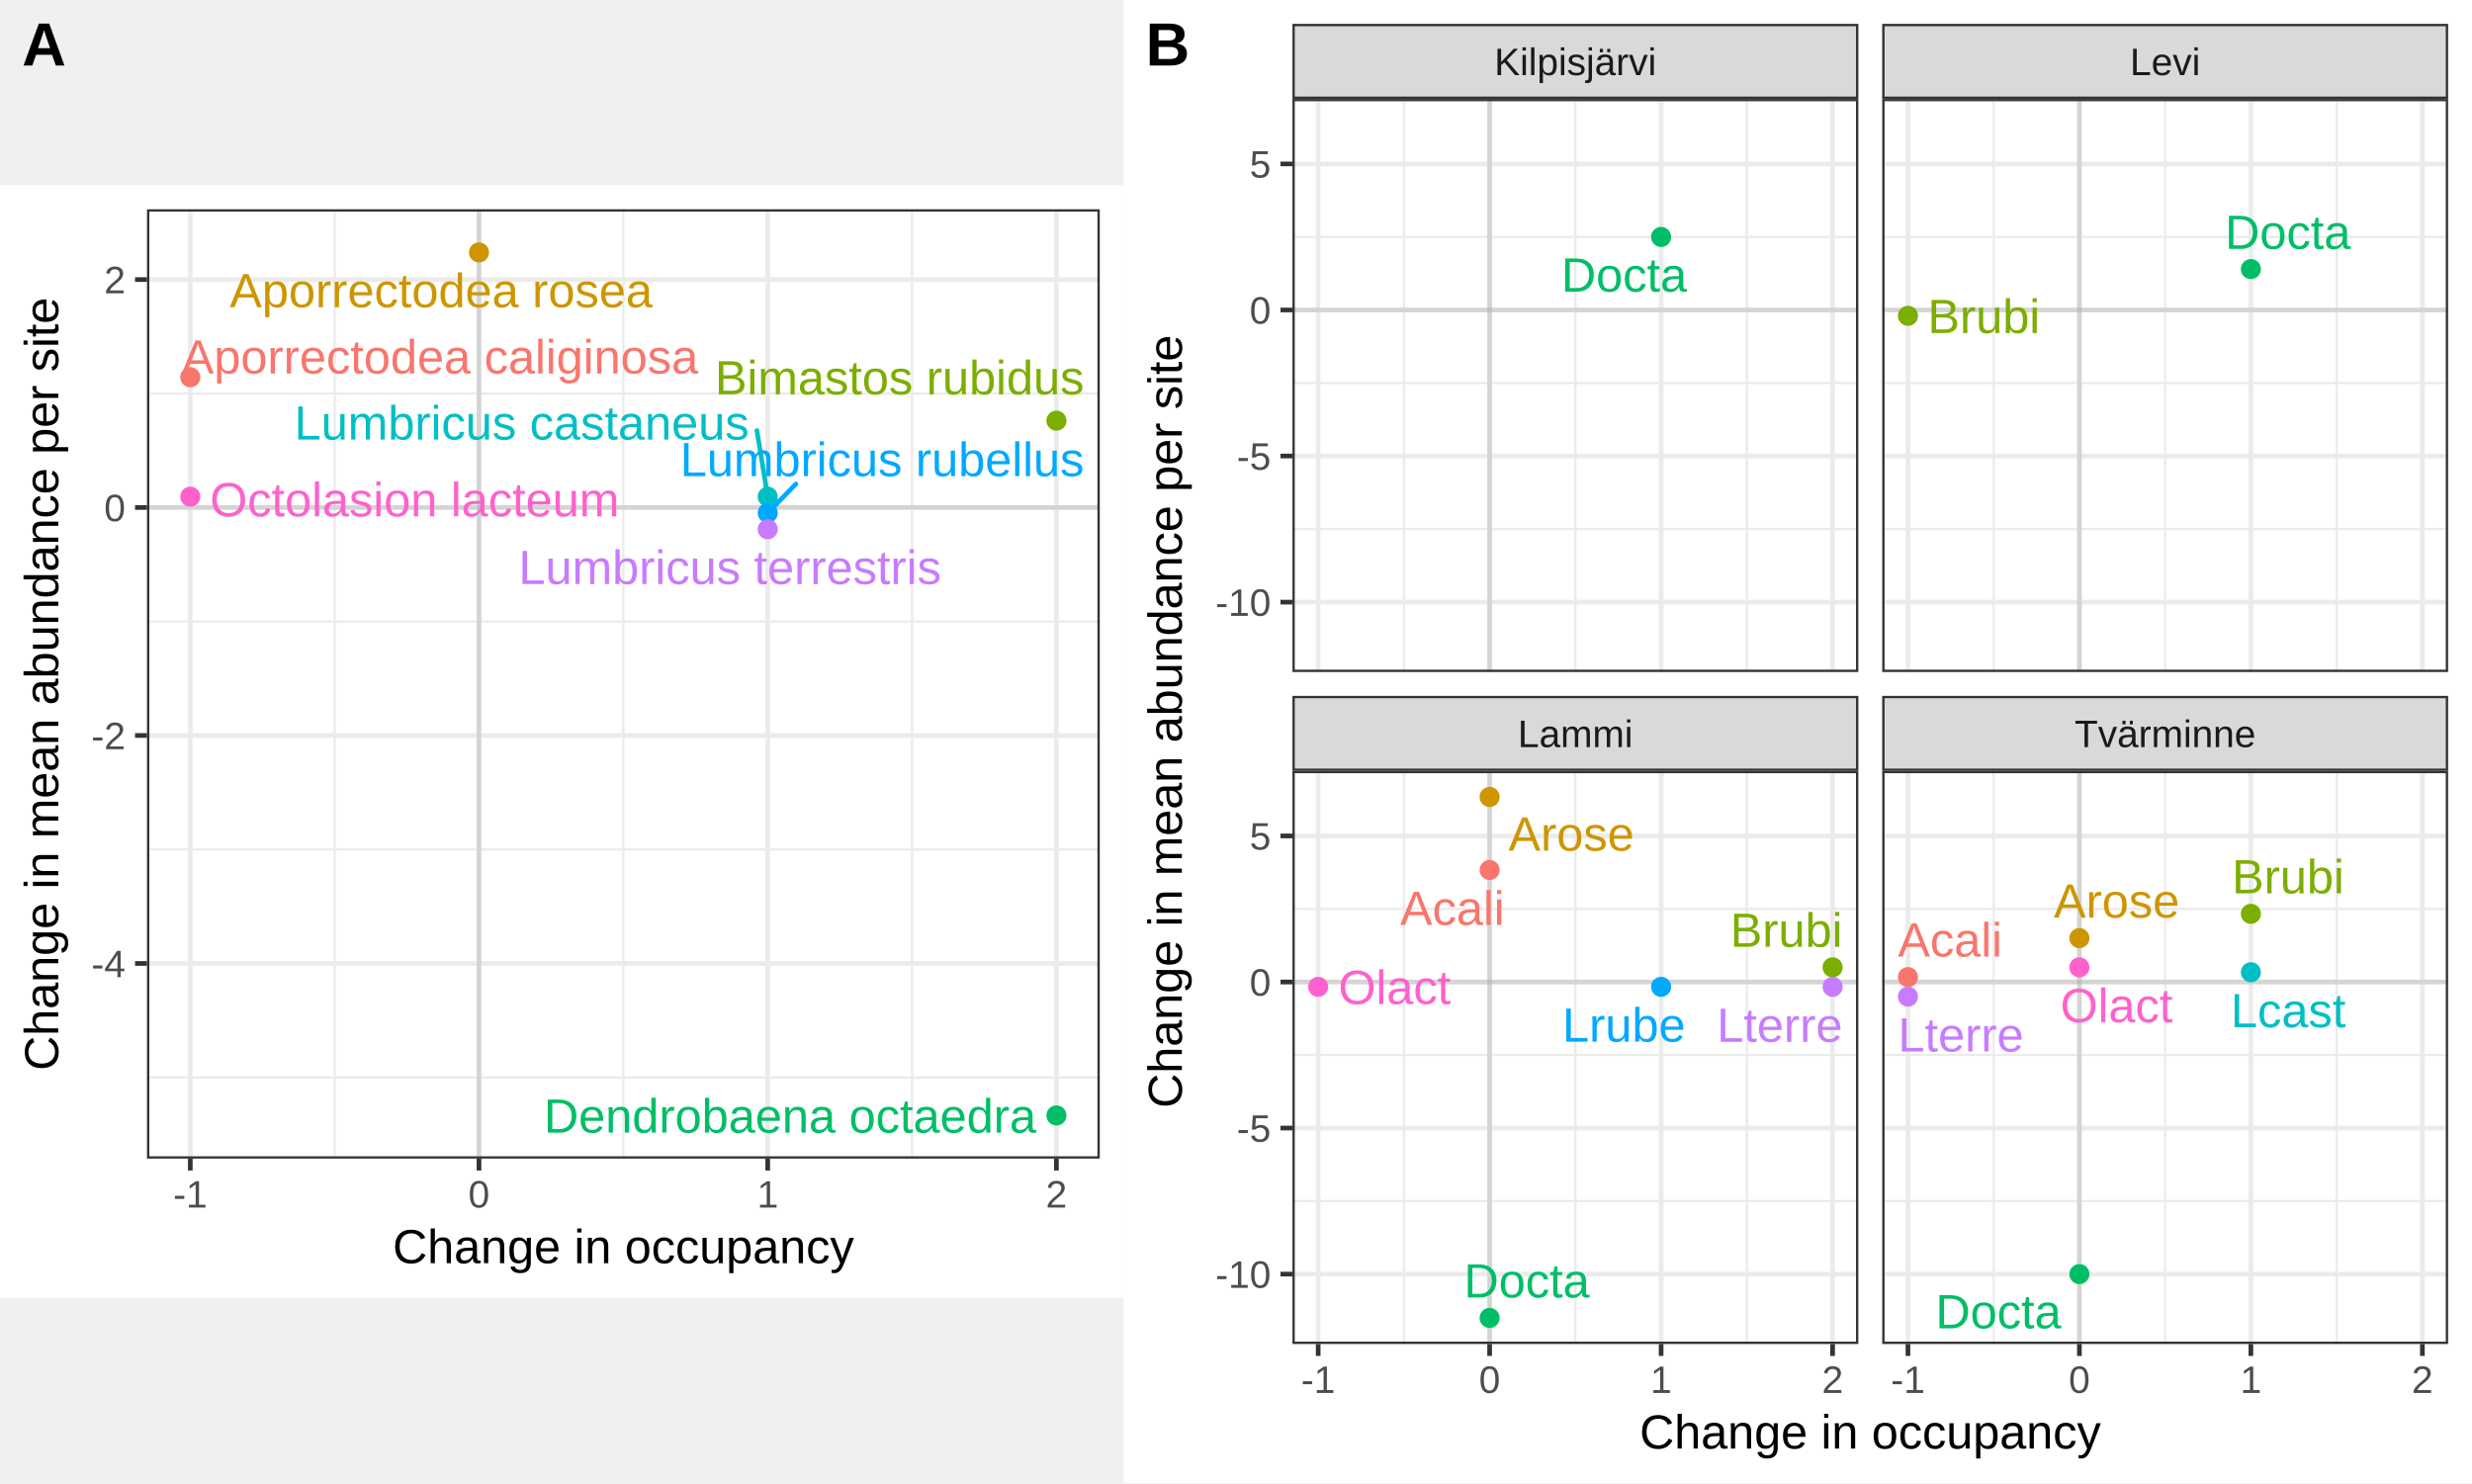
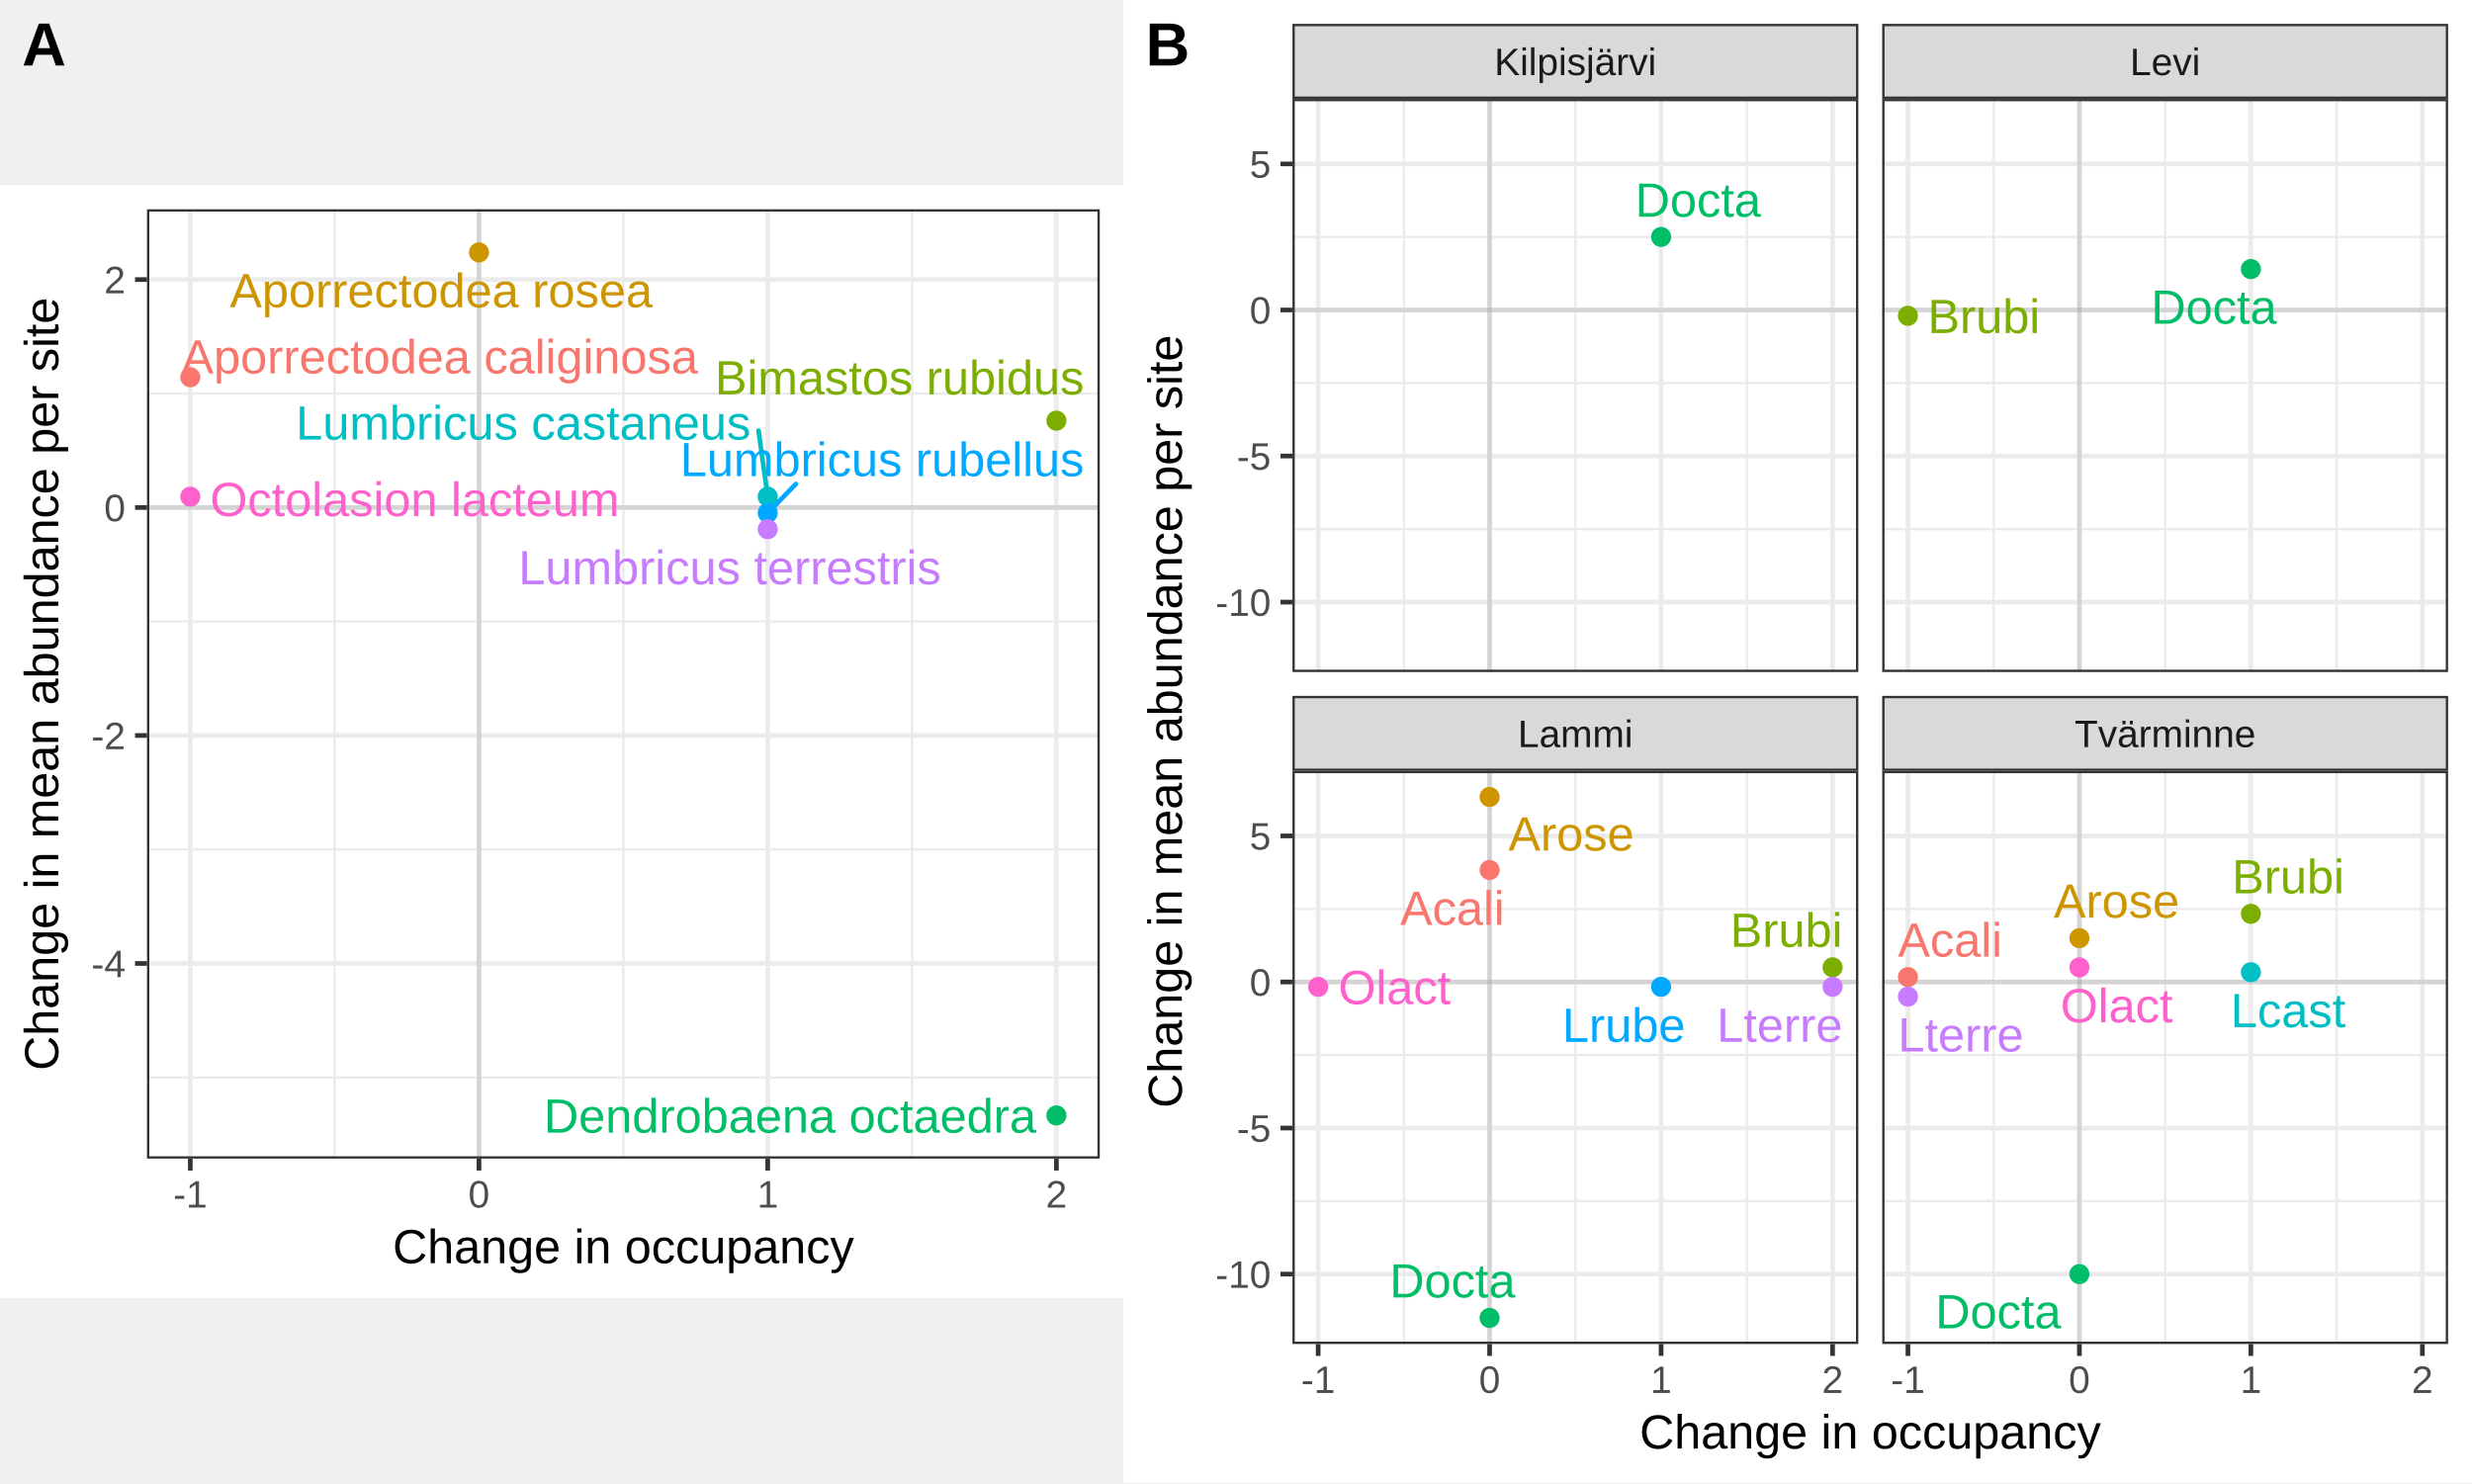
<svg xmlns="http://www.w3.org/2000/svg" width="566.93pt" height="340.16pt" viewBox="0 0 566.93 340.16">
  <g class="svglite">
    <defs>
      <style type="text/css">
    .svglite line, .svglite polyline, .svglite polygon, .svglite path, .svglite rect, .svglite circle {
      fill: none;
      stroke: #000000;
      stroke-linecap: round;
      stroke-linejoin: round;
      stroke-miterlimit: 10.00;
    }
    .svglite text {
      white-space: pre;
    }
    .svglite g.glyphgroup path {
      fill: inherit;
      stroke: none;
    }
  </style>
    </defs>
    <rect width="100%" height="100%" style="stroke: none; fill: none;" />
    <defs>
      <clipPath id="cpMC4wMHw1NjYuOTN8MC4wMHwzNDAuMTY=">
        <rect x="0.00" y="0.00" width="566.93" height="340.16" />
      </clipPath>
    </defs>
    <g clip-path="url(#cpMC4wMHw1NjYuOTN8MC4wMHwzNDAuMTY=)">
</g>
    <defs>
      <clipPath id="cpMC4wMHwyNTcuNzB8MC4wMHwzNDAuMTY=">
        <rect x="0" y="0.00" width="257.70" height="340.16" />
      </clipPath>
    </defs>
    <g clip-path="url(#cpMC4wMHwyNTcuNzB8MC4wMHwzNDAuMTY=)">
</g>
    <g clip-path="url(#cpMC4wMHw1NjYuOTN8MC4wMHwzNDAuMTY=)">
</g>
    <defs>
      <clipPath id="cpMC4wMHwyNTcuNzB8MC4wMHw0Mi41Mg==">
        <rect x="0" y="0.00" width="257.70" height="42.52" />
      </clipPath>
    </defs>
    <g clip-path="url(#cpMC4wMHwyNTcuNzB8MC4wMHw0Mi41Mg==)">
      <rect x="0.00" y="-0" width="257.70" height="42.52" style="stroke-width: 0.00; stroke: none;" />
    </g>
    <g clip-path="url(#cpMC4wMHw1NjYuOTN8MC4wMHwzNDAuMTY=)">
</g>
    <g clip-path="url(#cpMC4wMHwyNTcuNzB8MC4wMHw0Mi41Mg==)">
</g>
    <g clip-path="url(#cpMC4wMHw1NjYuOTN8MC4wMHwzNDAuMTY=)">
</g>
    <defs>
      <clipPath id="cpMC4wMHwyNTcuNzB8NDIuNTJ8Mjk3LjY0">
        <rect x="0.00" y="42.52" width="257.70" height="255.12" />
      </clipPath>
    </defs>
    <g clip-path="url(#cpMC4wMHwyNTcuNzB8NDIuNTJ8Mjk3LjY0)">
      <rect x="-0" y="42.52" width="257.70" height="255.12" style="stroke-width: 1.07; stroke: #FFFFFF; fill: #FFFFFF;" />
    </g>
    <g clip-path="url(#cpMC4wMHw1NjYuOTN8MC4wMHwzNDAuMTY=)">
</g>
    <defs>
      <clipPath id="cpMzMuNzF8MjUyLjIyfDQ4LjAwfDI2NS43NQ==">
        <rect x="33.71" y="48.00" width="218.51" height="217.75" />
      </clipPath>
    </defs>
    <g clip-path="url(#cpMzMuNzF8MjUyLjIyfDQ4LjAwfDI2NS43NQ==)">
      <rect x="33.71" y="48.00" width="218.51" height="217.75" style="stroke-width: 1.07; stroke: none; fill: #FFFFFF;" />
      <polyline points="33.71,247.14 252.22,247.14 " style="stroke-width: 0.53; stroke: #EBEBEB; stroke-linecap: butt;" />
      <polyline points="33.71,194.85 252.22,194.85 " style="stroke-width: 0.53; stroke: #EBEBEB; stroke-linecap: butt;" />
      <polyline points="33.71,142.56 252.22,142.56 " style="stroke-width: 0.53; stroke: #EBEBEB; stroke-linecap: butt;" />
      <polyline points="33.71,90.27 252.22,90.27 " style="stroke-width: 0.53; stroke: #EBEBEB; stroke-linecap: butt;" />
      <polyline points="76.75,265.75 76.75,48.00 " style="stroke-width: 0.53; stroke: #EBEBEB; stroke-linecap: butt;" />
      <polyline points="142.96,265.75 142.96,48.00 " style="stroke-width: 0.53; stroke: #EBEBEB; stroke-linecap: butt;" />
      <polyline points="209.18,265.75 209.18,48.00 " style="stroke-width: 0.53; stroke: #EBEBEB; stroke-linecap: butt;" />
      <polyline points="33.71,220.99 252.22,220.99 " style="stroke-width: 1.07; stroke: #EBEBEB; stroke-linecap: butt;" />
      <polyline points="33.71,168.70 252.22,168.70 " style="stroke-width: 1.07; stroke: #EBEBEB; stroke-linecap: butt;" />
      <polyline points="33.71,116.41 252.22,116.41 " style="stroke-width: 1.07; stroke: #EBEBEB; stroke-linecap: butt;" />
      <polyline points="33.71,64.12 252.22,64.12 " style="stroke-width: 1.07; stroke: #EBEBEB; stroke-linecap: butt;" />
      <polyline points="43.64,265.75 43.64,48.00 " style="stroke-width: 1.07; stroke: #EBEBEB; stroke-linecap: butt;" />
      <polyline points="109.85,265.75 109.85,48.00 " style="stroke-width: 1.07; stroke: #EBEBEB; stroke-linecap: butt;" />
      <polyline points="176.07,265.75 176.07,48.00 " style="stroke-width: 1.07; stroke: #EBEBEB; stroke-linecap: butt;" />
      <polyline points="242.28,265.75 242.28,48.00 " style="stroke-width: 1.07; stroke: #EBEBEB; stroke-linecap: butt;" />
      <line x1="33.71" y1="116.41" x2="252.22" y2="116.41" style="stroke-width: 1.07; stroke: #000000; stroke-opacity: 0.10; stroke-linecap: butt;" />
      <line x1="109.85" y1="265.75" x2="109.85" y2="48.00" style="stroke-width: 1.07; stroke: #000000; stroke-opacity: 0.10; stroke-linecap: butt;" />
      <circle cx="43.64" cy="86.53" r="1.95" style="stroke-width: 0.71; stroke: #F8766D; fill: #F8766D;" />
      <circle cx="109.85" cy="57.90" r="1.95" style="stroke-width: 0.71; stroke: #CD9600; fill: #CD9600;" />
      <circle cx="242.28" cy="96.49" r="1.95" style="stroke-width: 0.71; stroke: #7CAE00; fill: #7CAE00;" />
      <circle cx="242.28" cy="255.85" r="1.95" style="stroke-width: 0.71; stroke: #00BE67; fill: #00BE67;" />
      <circle cx="176.07" cy="113.92" r="1.95" style="stroke-width: 0.71; stroke: #00BFC4; fill: #00BFC4;" />
      <circle cx="176.07" cy="117.66" r="1.95" style="stroke-width: 0.71; stroke: #00A9FF; fill: #00A9FF;" />
      <circle cx="176.07" cy="121.39" r="1.95" style="stroke-width: 0.71; stroke: #C77CFF; fill: #C77CFF;" />
      <circle cx="43.64" cy="113.92" r="1.95" style="stroke-width: 0.71; stroke: #FF61CC; fill: #FF61CC;" />
-       <line x1="173.59" y1="98.76" x2="175.89" y2="112.83" style="stroke-width: 1.07; stroke: #00BFC4;" />
-       <line x1="182.53" y1="111.01" x2="176.84" y2="116.86" style="stroke-width: 1.07; stroke: #00A9FF;" />
-       <text x="100.91" y="85.67" text-anchor="middle" style="font-size: 11.04px;fill: #F8766D; font-family: &quot;Arial&quot;;" textLength="118.42px" lengthAdjust="spacingAndGlyphs">Aporrectodea caliginosa</text>
-       <text x="101.18" y="70.47" text-anchor="middle" style="font-size: 11.04px;fill: #CD9600; font-family: &quot;Arial&quot;;" textLength="96.94px" lengthAdjust="spacingAndGlyphs">Aporrectodea rosea</text>
-       <text x="206.30" y="90.45" text-anchor="middle" style="font-size: 11.04px;fill: #7CAE00; font-family: &quot;Arial&quot;;" textLength="84.64px" lengthAdjust="spacingAndGlyphs">Bimastos rubidus</text>
+       <line x1="173.96" y1="98.78" x2="175.92" y2="112.86" style="stroke-width: 1.07; stroke: #00BFC4;" />
+       <line x1="182.53" y1="111.01" x2="176.81" y2="116.89" style="stroke-width: 1.07; stroke: #00A9FF;" />
+       <text x="100.85" y="85.66" text-anchor="middle" style="font-size: 11.04px;fill: #F8766D; font-family: &quot;Arial&quot;;" textLength="118.42px" lengthAdjust="spacingAndGlyphs">Aporrectodea caliginosa</text>
+       <text x="101.19" y="70.48" text-anchor="middle" style="font-size: 11.04px;fill: #CD9600; font-family: &quot;Arial&quot;;" textLength="96.94px" lengthAdjust="spacingAndGlyphs">Aporrectodea rosea</text>
+       <text x="206.30" y="90.46" text-anchor="middle" style="font-size: 11.04px;fill: #7CAE00; font-family: &quot;Arial&quot;;" textLength="84.64px" lengthAdjust="spacingAndGlyphs">Bimastos rubidus</text>
      <text x="181.19" y="259.80" text-anchor="middle" style="font-size: 11.04px;fill: #00BE67; font-family: &quot;Arial&quot;;" textLength="112.92px" lengthAdjust="spacingAndGlyphs">Dendrobaena octaedra</text>
-       <text x="119.65" y="100.82" text-anchor="middle" style="font-size: 11.04px;fill: #00BFC4; font-family: &quot;Arial&quot;;" textLength="104.28px" lengthAdjust="spacingAndGlyphs">Lumbricus castaneus</text>
+       <text x="120.02" y="100.82" text-anchor="middle" style="font-size: 11.04px;fill: #00BFC4; font-family: &quot;Arial&quot;;" textLength="104.28px" lengthAdjust="spacingAndGlyphs">Lumbricus castaneus</text>
      <text x="202.30" y="109.21" text-anchor="middle" style="font-size: 11.04px;fill: #00A9FF; font-family: &quot;Arial&quot;;" textLength="92.62px" lengthAdjust="spacingAndGlyphs">Lumbricus rubellus</text>
-       <text x="167.39" y="133.97" text-anchor="middle" style="font-size: 11.04px;fill: #C77CFF; font-family: &quot;Arial&quot;;" textLength="96.88px" lengthAdjust="spacingAndGlyphs">Lumbricus terrestris</text>
-       <text x="95.09" y="118.44" text-anchor="middle" style="font-size: 11.04px;fill: #FF61CC; font-family: &quot;Arial&quot;;" textLength="93.84px" lengthAdjust="spacingAndGlyphs">Octolasion lacteum</text>
+       <text x="167.37" y="134.01" text-anchor="middle" style="font-size: 11.04px;fill: #C77CFF; font-family: &quot;Arial&quot;;" textLength="96.88px" lengthAdjust="spacingAndGlyphs">Lumbricus terrestris</text>
+       <text x="95.12" y="118.38" text-anchor="middle" style="font-size: 11.04px;fill: #FF61CC; font-family: &quot;Arial&quot;;" textLength="93.84px" lengthAdjust="spacingAndGlyphs">Octolasion lacteum</text>
      <rect x="33.71" y="48.00" width="218.51" height="217.75" style="stroke-width: 1.07; stroke: #333333;" />
    </g>
    <g clip-path="url(#cpMC4wMHw1NjYuOTN8MC4wMHwzNDAuMTY=)">
      <text x="28.78" y="224.14" text-anchor="end" style="font-size: 8.80px;fill: #4D4D4D; font-family: &quot;Arial&quot;;" textLength="7.81px" lengthAdjust="spacingAndGlyphs">-4</text>
      <text x="28.78" y="171.85" text-anchor="end" style="font-size: 8.80px;fill: #4D4D4D; font-family: &quot;Arial&quot;;" textLength="7.81px" lengthAdjust="spacingAndGlyphs">-2</text>
      <text x="28.78" y="119.56" text-anchor="end" style="font-size: 8.80px;fill: #4D4D4D; font-family: &quot;Arial&quot;;" textLength="4.89px" lengthAdjust="spacingAndGlyphs">0</text>
      <text x="28.78" y="67.27" text-anchor="end" style="font-size: 8.80px;fill: #4D4D4D; font-family: &quot;Arial&quot;;" textLength="4.89px" lengthAdjust="spacingAndGlyphs">2</text>
      <polyline points="30.97,220.99 33.71,220.99 " style="stroke-width: 1.07; stroke: #333333; stroke-linecap: butt;" />
      <polyline points="30.97,168.70 33.71,168.70 " style="stroke-width: 1.07; stroke: #333333; stroke-linecap: butt;" />
      <polyline points="30.97,116.41 33.71,116.41 " style="stroke-width: 1.07; stroke: #333333; stroke-linecap: butt;" />
      <polyline points="30.97,64.12 33.71,64.12 " style="stroke-width: 1.07; stroke: #333333; stroke-linecap: butt;" />
      <polyline points="43.64,268.49 43.64,265.75 " style="stroke-width: 1.07; stroke: #333333; stroke-linecap: butt;" />
      <polyline points="109.85,268.49 109.85,265.75 " style="stroke-width: 1.07; stroke: #333333; stroke-linecap: butt;" />
      <polyline points="176.07,268.49 176.07,265.75 " style="stroke-width: 1.07; stroke: #333333; stroke-linecap: butt;" />
      <polyline points="242.28,268.49 242.28,265.75 " style="stroke-width: 1.07; stroke: #333333; stroke-linecap: butt;" />
      <text x="43.64" y="276.98" text-anchor="middle" style="font-size: 8.80px;fill: #4D4D4D; font-family: &quot;Arial&quot;;" textLength="7.81px" lengthAdjust="spacingAndGlyphs">-1</text>
      <text x="109.85" y="276.98" text-anchor="middle" style="font-size: 8.80px;fill: #4D4D4D; font-family: &quot;Arial&quot;;" textLength="4.89px" lengthAdjust="spacingAndGlyphs">0</text>
      <text x="176.07" y="276.98" text-anchor="middle" style="font-size: 8.80px;fill: #4D4D4D; font-family: &quot;Arial&quot;;" textLength="4.89px" lengthAdjust="spacingAndGlyphs">1</text>
      <text x="242.28" y="276.98" text-anchor="middle" style="font-size: 8.80px;fill: #4D4D4D; font-family: &quot;Arial&quot;;" textLength="4.89px" lengthAdjust="spacingAndGlyphs">2</text>
      <text x="142.96" y="289.74" text-anchor="middle" style="font-size: 11.00px; font-family: &quot;Arial&quot;;" textLength="105.88px" lengthAdjust="spacingAndGlyphs">Change in occupancy</text>
      <text transform="translate(13.36,156.87) rotate(-90)" text-anchor="middle" style="font-size: 11.00px; font-family: &quot;Arial&quot;;" textLength="177.50px" lengthAdjust="spacingAndGlyphs">Change in mean abundance per site</text>
    </g>
    <defs>
      <clipPath id="cpMC4wMHwyNTcuNzB8Mjk3LjY0fDM0MC4xNg==">
        <rect x="0" y="297.64" width="257.70" height="42.52" />
      </clipPath>
    </defs>
    <g clip-path="url(#cpMC4wMHwyNTcuNzB8Mjk3LjY0fDM0MC4xNg==)">
      <rect x="0.00" y="297.64" width="257.70" height="42.52" style="stroke-width: 0.00; stroke: none;" />
    </g>
    <g clip-path="url(#cpMC4wMHw1NjYuOTN8MC4wMHwzNDAuMTY=)">
</g>
    <g clip-path="url(#cpMC4wMHwyNTcuNzB8Mjk3LjY0fDM0MC4xNg==)">
</g>
    <g clip-path="url(#cpMC4wMHw1NjYuOTN8MC4wMHwzNDAuMTY=)">
      <text x="5.05" y="15.03" style="font-size: 14.00px; font-weight: bold; font-family: &quot;Arial&quot;;" textLength="10.11px" lengthAdjust="spacingAndGlyphs">A</text>
    </g>
    <defs>
      <clipPath id="cpMjU3LjcwfDU2Ni45M3wwLjAwfDM0MC4xNg==">
        <rect x="257.70" y="0.00" width="309.23" height="340.16" />
      </clipPath>
    </defs>
    <g clip-path="url(#cpMjU3LjcwfDU2Ni45M3wwLjAwfDM0MC4xNg==)">
      <rect x="257.70" y="0.00" width="309.23" height="340.16" style="stroke-width: 1.07; stroke: #FFFFFF; fill: #FFFFFF;" />
    </g>
    <g clip-path="url(#cpMC4wMHw1NjYuOTN8MC4wMHwzNDAuMTY=)">
</g>
    <defs>
      <clipPath id="cpMjk2LjQxfDQyNi4xOXwyMi42OXwxNTQuMTM=">
        <rect x="296.41" y="22.69" width="129.78" height="131.45" />
      </clipPath>
    </defs>
    <g clip-path="url(#cpMjk2LjQxfDQyNi4xOXwyMi42OXwxNTQuMTM=)">
      <rect x="296.41" y="22.69" width="129.78" height="131.45" style="stroke-width: 1.07; stroke: none; fill: #FFFFFF;" />
      <polyline points="296.41,121.36 426.19,121.36 " style="stroke-width: 0.53; stroke: #EBEBEB; stroke-linecap: butt;" />
      <polyline points="296.41,87.85 426.19,87.85 " style="stroke-width: 0.53; stroke: #EBEBEB; stroke-linecap: butt;" />
      <polyline points="296.41,54.35 426.19,54.35 " style="stroke-width: 0.53; stroke: #EBEBEB; stroke-linecap: butt;" />
      <polyline points="321.97,154.13 321.97,22.69 " style="stroke-width: 0.53; stroke: #EBEBEB; stroke-linecap: butt;" />
      <polyline points="361.30,154.13 361.30,22.69 " style="stroke-width: 0.53; stroke: #EBEBEB; stroke-linecap: butt;" />
      <polyline points="400.63,154.13 400.63,22.69 " style="stroke-width: 0.53; stroke: #EBEBEB; stroke-linecap: butt;" />
      <polyline points="296.41,138.11 426.19,138.11 " style="stroke-width: 1.07; stroke: #EBEBEB; stroke-linecap: butt;" />
      <polyline points="296.41,104.60 426.19,104.60 " style="stroke-width: 1.07; stroke: #EBEBEB; stroke-linecap: butt;" />
      <polyline points="296.41,71.10 426.19,71.10 " style="stroke-width: 1.07; stroke: #EBEBEB; stroke-linecap: butt;" />
      <polyline points="296.41,37.60 426.19,37.60 " style="stroke-width: 1.07; stroke: #EBEBEB; stroke-linecap: butt;" />
      <polyline points="302.31,154.13 302.31,22.69 " style="stroke-width: 1.07; stroke: #EBEBEB; stroke-linecap: butt;" />
      <polyline points="341.63,154.13 341.63,22.69 " style="stroke-width: 1.07; stroke: #EBEBEB; stroke-linecap: butt;" />
      <polyline points="380.96,154.13 380.96,22.69 " style="stroke-width: 1.07; stroke: #EBEBEB; stroke-linecap: butt;" />
      <polyline points="420.29,154.13 420.29,22.69 " style="stroke-width: 1.07; stroke: #EBEBEB; stroke-linecap: butt;" />
      <line x1="296.41" y1="71.10" x2="426.19" y2="71.10" style="stroke-width: 1.07; stroke: #000000; stroke-opacity: 0.10; stroke-linecap: butt;" />
      <line x1="341.63" y1="154.13" x2="341.63" y2="22.69" style="stroke-width: 1.07; stroke: #000000; stroke-opacity: 0.10; stroke-linecap: butt;" />
      <circle cx="380.96" cy="54.35" r="1.95" style="stroke-width: 0.71; stroke: #00BE67; fill: #00BE67;" />
-       <text x="372.48" y="66.89" text-anchor="middle" style="font-size: 11.04px;fill: #00BE67; font-family: &quot;Arial&quot;;" textLength="28.83px" lengthAdjust="spacingAndGlyphs">Docta</text>
+       <text x="389.44" y="49.71" text-anchor="middle" style="font-size: 11.04px;fill: #00BE67; font-family: &quot;Arial&quot;;" textLength="28.83px" lengthAdjust="spacingAndGlyphs">Docta</text>
      <rect x="296.41" y="22.69" width="129.78" height="131.45" style="stroke-width: 1.07; stroke: #333333;" />
    </g>
    <g clip-path="url(#cpMC4wMHw1NjYuOTN8MC4wMHwzNDAuMTY=)">
</g>
    <defs>
      <clipPath id="cpMjk2LjQxfDQyNi4xOXwxNzYuODJ8MzA4LjI3">
        <rect x="296.41" y="176.82" width="129.78" height="131.45" />
      </clipPath>
    </defs>
    <g clip-path="url(#cpMjk2LjQxfDQyNi4xOXwxNzYuODJ8MzA4LjI3)">
      <rect x="296.41" y="176.82" width="129.78" height="131.45" style="stroke-width: 1.07; stroke: none; fill: #FFFFFF;" />
      <polyline points="296.41,275.49 426.19,275.49 " style="stroke-width: 0.53; stroke: #EBEBEB; stroke-linecap: butt;" />
      <polyline points="296.41,241.99 426.19,241.99 " style="stroke-width: 0.53; stroke: #EBEBEB; stroke-linecap: butt;" />
      <polyline points="296.41,208.48 426.19,208.48 " style="stroke-width: 0.53; stroke: #EBEBEB; stroke-linecap: butt;" />
      <polyline points="321.97,308.27 321.97,176.82 " style="stroke-width: 0.53; stroke: #EBEBEB; stroke-linecap: butt;" />
      <polyline points="361.30,308.27 361.30,176.82 " style="stroke-width: 0.53; stroke: #EBEBEB; stroke-linecap: butt;" />
      <polyline points="400.63,308.27 400.63,176.82 " style="stroke-width: 0.53; stroke: #EBEBEB; stroke-linecap: butt;" />
      <polyline points="296.41,292.24 426.19,292.24 " style="stroke-width: 1.07; stroke: #EBEBEB; stroke-linecap: butt;" />
      <polyline points="296.41,258.74 426.19,258.74 " style="stroke-width: 1.07; stroke: #EBEBEB; stroke-linecap: butt;" />
      <polyline points="296.41,225.24 426.19,225.24 " style="stroke-width: 1.07; stroke: #EBEBEB; stroke-linecap: butt;" />
      <polyline points="296.41,191.73 426.19,191.73 " style="stroke-width: 1.07; stroke: #EBEBEB; stroke-linecap: butt;" />
      <polyline points="302.31,308.27 302.31,176.82 " style="stroke-width: 1.07; stroke: #EBEBEB; stroke-linecap: butt;" />
      <polyline points="341.63,308.27 341.63,176.82 " style="stroke-width: 1.07; stroke: #EBEBEB; stroke-linecap: butt;" />
      <polyline points="380.96,308.27 380.96,176.82 " style="stroke-width: 1.07; stroke: #EBEBEB; stroke-linecap: butt;" />
      <polyline points="420.29,308.27 420.29,176.82 " style="stroke-width: 1.07; stroke: #EBEBEB; stroke-linecap: butt;" />
      <line x1="296.41" y1="225.24" x2="426.19" y2="225.24" style="stroke-width: 1.07; stroke: #000000; stroke-opacity: 0.10; stroke-linecap: butt;" />
      <line x1="341.63" y1="308.27" x2="341.63" y2="176.82" style="stroke-width: 1.07; stroke: #000000; stroke-opacity: 0.10; stroke-linecap: butt;" />
      <circle cx="341.63" cy="199.55" r="1.95" style="stroke-width: 0.71; stroke: #F8766D; fill: #F8766D;" />
      <circle cx="341.63" cy="182.80" r="1.95" style="stroke-width: 0.71; stroke: #CD9600; fill: #CD9600;" />
      <circle cx="420.29" cy="221.88" r="1.95" style="stroke-width: 0.71; stroke: #7CAE00; fill: #7CAE00;" />
      <circle cx="341.63" cy="302.29" r="1.95" style="stroke-width: 0.71; stroke: #00BE67; fill: #00BE67;" />
      <circle cx="380.96" cy="226.35" r="1.95" style="stroke-width: 0.71; stroke: #00A9FF; fill: #00A9FF;" />
      <circle cx="420.29" cy="226.35" r="1.95" style="stroke-width: 0.71; stroke: #C77CFF; fill: #C77CFF;" />
      <circle cx="302.31" cy="226.35" r="1.95" style="stroke-width: 0.71; stroke: #FF61CC; fill: #FF61CC;" />
-       <text x="333.09" y="212.15" text-anchor="middle" style="font-size: 11.04px;fill: #F8766D; font-family: &quot;Arial&quot;;" textLength="23.92px" lengthAdjust="spacingAndGlyphs">Acali</text>
-       <text x="360.38" y="195.12" text-anchor="middle" style="font-size: 11.04px;fill: #CD9600; font-family: &quot;Arial&quot;;" textLength="28.83px" lengthAdjust="spacingAndGlyphs">Arose</text>
+       <text x="333.10" y="212.14" text-anchor="middle" style="font-size: 11.04px;fill: #F8766D; font-family: &quot;Arial&quot;;" textLength="23.92px" lengthAdjust="spacingAndGlyphs">Acali</text>
+       <text x="360.35" y="195.10" text-anchor="middle" style="font-size: 11.04px;fill: #CD9600; font-family: &quot;Arial&quot;;" textLength="28.83px" lengthAdjust="spacingAndGlyphs">Arose</text>
      <text x="409.69" y="217.18" text-anchor="middle" style="font-size: 11.04px;fill: #7CAE00; font-family: &quot;Arial&quot;;" textLength="25.77px" lengthAdjust="spacingAndGlyphs">Brubi</text>
-       <text x="350.16" y="297.60" text-anchor="middle" style="font-size: 11.04px;fill: #00BE67; font-family: &quot;Arial&quot;;" textLength="28.83px" lengthAdjust="spacingAndGlyphs">Docta</text>
-       <text x="372.43" y="238.93" text-anchor="middle" style="font-size: 11.04px;fill: #00A9FF; font-family: &quot;Arial&quot;;" textLength="28.23px" lengthAdjust="spacingAndGlyphs">Lrube</text>
-       <text x="408.16" y="238.97" text-anchor="middle" style="font-size: 11.04px;fill: #C77CFF; font-family: &quot;Arial&quot;;" textLength="28.83px" lengthAdjust="spacingAndGlyphs">Lterre</text>
-       <text x="319.84" y="230.30" text-anchor="middle" style="font-size: 11.04px;fill: #FF61CC; font-family: &quot;Arial&quot;;" textLength="25.75px" lengthAdjust="spacingAndGlyphs">Olact</text>
+       <text x="333.11" y="297.60" text-anchor="middle" style="font-size: 11.04px;fill: #00BE67; font-family: &quot;Arial&quot;;" textLength="28.83px" lengthAdjust="spacingAndGlyphs">Docta</text>
+       <text x="372.40" y="238.97" text-anchor="middle" style="font-size: 11.04px;fill: #00A9FF; font-family: &quot;Arial&quot;;" textLength="28.23px" lengthAdjust="spacingAndGlyphs">Lrube</text>
+       <text x="408.15" y="238.96" text-anchor="middle" style="font-size: 11.04px;fill: #C77CFF; font-family: &quot;Arial&quot;;" textLength="28.83px" lengthAdjust="spacingAndGlyphs">Lterre</text>
+       <text x="319.84" y="230.31" text-anchor="middle" style="font-size: 11.04px;fill: #FF61CC; font-family: &quot;Arial&quot;;" textLength="25.75px" lengthAdjust="spacingAndGlyphs">Olact</text>
      <rect x="296.41" y="176.82" width="129.78" height="131.45" style="stroke-width: 1.07; stroke: #333333;" />
    </g>
    <g clip-path="url(#cpMC4wMHw1NjYuOTN8MC4wMHwzNDAuMTY=)">
</g>
    <defs>
      <clipPath id="cpNDMxLjY3fDU2MS40NXwyMi42OXwxNTQuMTM=">
        <rect x="431.67" y="22.69" width="129.78" height="131.45" />
      </clipPath>
    </defs>
    <g clip-path="url(#cpNDMxLjY3fDU2MS40NXwyMi42OXwxNTQuMTM=)">
      <rect x="431.67" y="22.69" width="129.78" height="131.45" style="stroke-width: 1.07; stroke: none; fill: #FFFFFF;" />
      <polyline points="431.67,121.36 561.45,121.36 " style="stroke-width: 0.53; stroke: #EBEBEB; stroke-linecap: butt;" />
      <polyline points="431.67,87.85 561.45,87.85 " style="stroke-width: 0.53; stroke: #EBEBEB; stroke-linecap: butt;" />
      <polyline points="431.67,54.35 561.45,54.35 " style="stroke-width: 0.53; stroke: #EBEBEB; stroke-linecap: butt;" />
      <polyline points="457.23,154.13 457.23,22.69 " style="stroke-width: 0.53; stroke: #EBEBEB; stroke-linecap: butt;" />
      <polyline points="496.56,154.13 496.56,22.69 " style="stroke-width: 0.53; stroke: #EBEBEB; stroke-linecap: butt;" />
      <polyline points="535.89,154.13 535.89,22.69 " style="stroke-width: 0.53; stroke: #EBEBEB; stroke-linecap: butt;" />
      <polyline points="431.67,138.11 561.45,138.11 " style="stroke-width: 1.07; stroke: #EBEBEB; stroke-linecap: butt;" />
      <polyline points="431.67,104.60 561.45,104.60 " style="stroke-width: 1.07; stroke: #EBEBEB; stroke-linecap: butt;" />
      <polyline points="431.67,71.10 561.45,71.10 " style="stroke-width: 1.07; stroke: #EBEBEB; stroke-linecap: butt;" />
      <polyline points="431.67,37.60 561.45,37.60 " style="stroke-width: 1.07; stroke: #EBEBEB; stroke-linecap: butt;" />
      <polyline points="437.57,154.13 437.57,22.69 " style="stroke-width: 1.07; stroke: #EBEBEB; stroke-linecap: butt;" />
      <polyline points="476.89,154.13 476.89,22.69 " style="stroke-width: 1.07; stroke: #EBEBEB; stroke-linecap: butt;" />
      <polyline points="516.22,154.13 516.22,22.69 " style="stroke-width: 1.07; stroke: #EBEBEB; stroke-linecap: butt;" />
      <polyline points="555.55,154.13 555.55,22.69 " style="stroke-width: 1.07; stroke: #EBEBEB; stroke-linecap: butt;" />
      <line x1="431.67" y1="71.10" x2="561.45" y2="71.10" style="stroke-width: 1.07; stroke: #000000; stroke-opacity: 0.10; stroke-linecap: butt;" />
      <line x1="476.89" y1="154.13" x2="476.89" y2="22.69" style="stroke-width: 1.07; stroke: #000000; stroke-opacity: 0.10; stroke-linecap: butt;" />
      <circle cx="437.57" cy="72.44" r="1.95" style="stroke-width: 0.71; stroke: #7CAE00; fill: #7CAE00;" />
      <circle cx="516.22" cy="61.72" r="1.95" style="stroke-width: 0.71; stroke: #00BE67; fill: #00BE67;" />
      <text x="454.98" y="76.39" text-anchor="middle" style="font-size: 11.04px;fill: #7CAE00; font-family: &quot;Arial&quot;;" textLength="25.77px" lengthAdjust="spacingAndGlyphs">Brubi</text>
-       <text x="524.70" y="57.09" text-anchor="middle" style="font-size: 11.04px;fill: #00BE67; font-family: &quot;Arial&quot;;" textLength="28.83px" lengthAdjust="spacingAndGlyphs">Docta</text>
+       <text x="507.75" y="74.25" text-anchor="middle" style="font-size: 11.04px;fill: #00BE67; font-family: &quot;Arial&quot;;" textLength="28.83px" lengthAdjust="spacingAndGlyphs">Docta</text>
      <rect x="431.67" y="22.69" width="129.78" height="131.45" style="stroke-width: 1.07; stroke: #333333;" />
    </g>
    <g clip-path="url(#cpMC4wMHw1NjYuOTN8MC4wMHwzNDAuMTY=)">
</g>
    <defs>
      <clipPath id="cpNDMxLjY3fDU2MS40NXwxNzYuODJ8MzA4LjI3">
        <rect x="431.67" y="176.82" width="129.78" height="131.45" />
      </clipPath>
    </defs>
    <g clip-path="url(#cpNDMxLjY3fDU2MS40NXwxNzYuODJ8MzA4LjI3)">
      <rect x="431.67" y="176.82" width="129.78" height="131.45" style="stroke-width: 1.07; stroke: none; fill: #FFFFFF;" />
      <polyline points="431.67,275.49 561.45,275.49 " style="stroke-width: 0.53; stroke: #EBEBEB; stroke-linecap: butt;" />
      <polyline points="431.67,241.99 561.45,241.99 " style="stroke-width: 0.53; stroke: #EBEBEB; stroke-linecap: butt;" />
      <polyline points="431.67,208.48 561.45,208.48 " style="stroke-width: 0.53; stroke: #EBEBEB; stroke-linecap: butt;" />
      <polyline points="457.23,308.27 457.23,176.82 " style="stroke-width: 0.53; stroke: #EBEBEB; stroke-linecap: butt;" />
      <polyline points="496.56,308.27 496.56,176.82 " style="stroke-width: 0.53; stroke: #EBEBEB; stroke-linecap: butt;" />
      <polyline points="535.89,308.27 535.89,176.82 " style="stroke-width: 0.53; stroke: #EBEBEB; stroke-linecap: butt;" />
      <polyline points="431.67,292.24 561.45,292.24 " style="stroke-width: 1.07; stroke: #EBEBEB; stroke-linecap: butt;" />
      <polyline points="431.67,258.74 561.45,258.74 " style="stroke-width: 1.07; stroke: #EBEBEB; stroke-linecap: butt;" />
      <polyline points="431.67,225.24 561.45,225.24 " style="stroke-width: 1.07; stroke: #EBEBEB; stroke-linecap: butt;" />
      <polyline points="431.67,191.73 561.45,191.73 " style="stroke-width: 1.07; stroke: #EBEBEB; stroke-linecap: butt;" />
      <polyline points="437.57,308.27 437.57,176.82 " style="stroke-width: 1.07; stroke: #EBEBEB; stroke-linecap: butt;" />
      <polyline points="476.89,308.27 476.89,176.82 " style="stroke-width: 1.07; stroke: #EBEBEB; stroke-linecap: butt;" />
      <polyline points="516.22,308.27 516.22,176.82 " style="stroke-width: 1.07; stroke: #EBEBEB; stroke-linecap: butt;" />
      <polyline points="555.55,308.27 555.55,176.82 " style="stroke-width: 1.07; stroke: #EBEBEB; stroke-linecap: butt;" />
      <line x1="431.67" y1="225.24" x2="561.45" y2="225.24" style="stroke-width: 1.07; stroke: #000000; stroke-opacity: 0.10; stroke-linecap: butt;" />
      <line x1="476.89" y1="308.27" x2="476.89" y2="176.82" style="stroke-width: 1.07; stroke: #000000; stroke-opacity: 0.10; stroke-linecap: butt;" />
      <circle cx="437.57" cy="224.12" r="1.95" style="stroke-width: 0.71; stroke: #F8766D; fill: #F8766D;" />
      <circle cx="476.89" cy="215.18" r="1.95" style="stroke-width: 0.71; stroke: #CD9600; fill: #CD9600;" />
      <circle cx="516.22" cy="209.60" r="1.95" style="stroke-width: 0.71; stroke: #7CAE00; fill: #7CAE00;" />
      <circle cx="476.89" cy="292.24" r="1.95" style="stroke-width: 0.71; stroke: #00BE67; fill: #00BE67;" />
      <circle cx="516.22" cy="223.00" r="1.95" style="stroke-width: 0.71; stroke: #00BFC4; fill: #00BFC4;" />
      <circle cx="437.57" cy="228.59" r="1.95" style="stroke-width: 0.71; stroke: #C77CFF; fill: #C77CFF;" />
      <circle cx="476.89" cy="221.88" r="1.95" style="stroke-width: 0.71; stroke: #FF61CC; fill: #FF61CC;" />
-       <text x="447.24" y="219.41" text-anchor="middle" style="font-size: 11.04px;fill: #F8766D; font-family: &quot;Arial&quot;;" textLength="23.92px" lengthAdjust="spacingAndGlyphs">Acali</text>
-       <text x="485.44" y="210.48" text-anchor="middle" style="font-size: 11.04px;fill: #CD9600; font-family: &quot;Arial&quot;;" textLength="28.83px" lengthAdjust="spacingAndGlyphs">Arose</text>
-       <text x="524.75" y="204.91" text-anchor="middle" style="font-size: 11.04px;fill: #7CAE00; font-family: &quot;Arial&quot;;" textLength="25.77px" lengthAdjust="spacingAndGlyphs">Brubi</text>
-       <text x="458.32" y="304.67" text-anchor="middle" style="font-size: 11.04px;fill: #00BE67; font-family: &quot;Arial&quot;;" textLength="28.83px" lengthAdjust="spacingAndGlyphs">Docta</text>
-       <text x="524.78" y="235.62" text-anchor="middle" style="font-size: 11.04px;fill: #00BFC4; font-family: &quot;Arial&quot;;" textLength="26.38px" lengthAdjust="spacingAndGlyphs">Lcast</text>
-       <text x="449.70" y="241.19" text-anchor="middle" style="font-size: 11.04px;fill: #C77CFF; font-family: &quot;Arial&quot;;" textLength="28.83px" lengthAdjust="spacingAndGlyphs">Lterre</text>
-       <text x="485.41" y="234.47" text-anchor="middle" style="font-size: 11.04px;fill: #FF61CC; font-family: &quot;Arial&quot;;" textLength="25.75px" lengthAdjust="spacingAndGlyphs">Olact</text>
+       <text x="447.24" y="219.42" text-anchor="middle" style="font-size: 11.04px;fill: #F8766D; font-family: &quot;Arial&quot;;" textLength="23.92px" lengthAdjust="spacingAndGlyphs">Acali</text>
+       <text x="485.42" y="210.49" text-anchor="middle" style="font-size: 11.04px;fill: #CD9600; font-family: &quot;Arial&quot;;" textLength="28.83px" lengthAdjust="spacingAndGlyphs">Arose</text>
+       <text x="524.77" y="204.90" text-anchor="middle" style="font-size: 11.04px;fill: #7CAE00; font-family: &quot;Arial&quot;;" textLength="25.77px" lengthAdjust="spacingAndGlyphs">Brubi</text>
+       <text x="458.29" y="304.67" text-anchor="middle" style="font-size: 11.04px;fill: #00BE67; font-family: &quot;Arial&quot;;" textLength="28.83px" lengthAdjust="spacingAndGlyphs">Docta</text>
+       <text x="524.76" y="235.60" text-anchor="middle" style="font-size: 11.04px;fill: #00BFC4; font-family: &quot;Arial&quot;;" textLength="26.38px" lengthAdjust="spacingAndGlyphs">Lcast</text>
+       <text x="449.68" y="241.17" text-anchor="middle" style="font-size: 11.04px;fill: #C77CFF; font-family: &quot;Arial&quot;;" textLength="28.83px" lengthAdjust="spacingAndGlyphs">Lterre</text>
+       <text x="485.44" y="234.50" text-anchor="middle" style="font-size: 11.04px;fill: #FF61CC; font-family: &quot;Arial&quot;;" textLength="25.75px" lengthAdjust="spacingAndGlyphs">Olact</text>
      <rect x="431.67" y="176.82" width="129.78" height="131.45" style="stroke-width: 1.07; stroke: #333333;" />
    </g>
    <g clip-path="url(#cpMC4wMHw1NjYuOTN8MC4wMHwzNDAuMTY=)">
</g>
    <defs>
      <clipPath id="cpMjk2LjQxfDQyNi4xOXwxNTkuNjF8MTc2Ljgy">
        <rect x="296.41" y="159.61" width="129.78" height="17.21" />
      </clipPath>
    </defs>
    <g clip-path="url(#cpMjk2LjQxfDQyNi4xOXwxNTkuNjF8MTc2Ljgy)">
      <rect x="296.41" y="159.61" width="129.78" height="17.21" style="stroke-width: 1.07; stroke: #333333; fill: #D9D9D9;" />
      <text x="361.30" y="171.37" text-anchor="middle" style="font-size: 8.80px;fill: #1A1A1A; font-family: &quot;Arial&quot;;" textLength="26.39px" lengthAdjust="spacingAndGlyphs">Lammi</text>
    </g>
    <g clip-path="url(#cpMC4wMHw1NjYuOTN8MC4wMHwzNDAuMTY=)">
</g>
    <defs>
      <clipPath id="cpNDMxLjY3fDU2MS40NXwxNTkuNjF8MTc2Ljgy">
        <rect x="431.67" y="159.61" width="129.78" height="17.21" />
      </clipPath>
    </defs>
    <g clip-path="url(#cpNDMxLjY3fDU2MS40NXwxNTkuNjF8MTc2Ljgy)">
      <rect x="431.67" y="159.61" width="129.78" height="17.21" style="stroke-width: 1.07; stroke: #333333; fill: #D9D9D9;" />
      <text x="496.56" y="171.37" text-anchor="middle" style="font-size: 8.80px;fill: #1A1A1A; font-family: &quot;Arial&quot;;" textLength="41.55px" lengthAdjust="spacingAndGlyphs">Tvärminne</text>
    </g>
    <g clip-path="url(#cpMC4wMHw1NjYuOTN8MC4wMHwzNDAuMTY=)">
</g>
    <defs>
      <clipPath id="cpMjk2LjQxfDQyNi4xOXw1LjQ4fDIyLjY5">
        <rect x="296.41" y="5.48" width="129.78" height="17.21" />
      </clipPath>
    </defs>
    <g clip-path="url(#cpMjk2LjQxfDQyNi4xOXw1LjQ4fDIyLjY5)">
      <rect x="296.41" y="5.48" width="129.78" height="17.21" style="stroke-width: 1.07; stroke: #333333; fill: #D9D9D9;" />
      <text x="361.30" y="17.23" text-anchor="middle" style="font-size: 8.80px;fill: #1A1A1A; font-family: &quot;Arial&quot;;" textLength="37.16px" lengthAdjust="spacingAndGlyphs">Kilpisjärvi</text>
    </g>
    <g clip-path="url(#cpMC4wMHw1NjYuOTN8MC4wMHwzNDAuMTY=)">
</g>
    <defs>
      <clipPath id="cpNDMxLjY3fDU2MS40NXw1LjQ4fDIyLjY5">
        <rect x="431.67" y="5.48" width="129.78" height="17.21" />
      </clipPath>
    </defs>
    <g clip-path="url(#cpNDMxLjY3fDU2MS40NXw1LjQ4fDIyLjY5)">
      <rect x="431.67" y="5.48" width="129.78" height="17.21" style="stroke-width: 1.07; stroke: #333333; fill: #D9D9D9;" />
      <text x="496.56" y="17.23" text-anchor="middle" style="font-size: 8.80px;fill: #1A1A1A; font-family: &quot;Arial&quot;;" textLength="16.14px" lengthAdjust="spacingAndGlyphs">Levi</text>
    </g>
    <g clip-path="url(#cpMC4wMHw1NjYuOTN8MC4wMHwzNDAuMTY=)">
      <polyline points="302.31,311.01 302.31,308.27 " style="stroke-width: 1.07; stroke: #333333; stroke-linecap: butt;" />
      <polyline points="341.63,311.01 341.63,308.27 " style="stroke-width: 1.07; stroke: #333333; stroke-linecap: butt;" />
      <polyline points="380.96,311.01 380.96,308.27 " style="stroke-width: 1.07; stroke: #333333; stroke-linecap: butt;" />
      <polyline points="420.29,311.01 420.29,308.27 " style="stroke-width: 1.07; stroke: #333333; stroke-linecap: butt;" />
      <text x="302.31" y="319.50" text-anchor="middle" style="font-size: 8.80px;fill: #4D4D4D; font-family: &quot;Arial&quot;;" textLength="7.81px" lengthAdjust="spacingAndGlyphs">-1</text>
      <text x="341.63" y="319.50" text-anchor="middle" style="font-size: 8.80px;fill: #4D4D4D; font-family: &quot;Arial&quot;;" textLength="4.89px" lengthAdjust="spacingAndGlyphs">0</text>
      <text x="380.96" y="319.50" text-anchor="middle" style="font-size: 8.80px;fill: #4D4D4D; font-family: &quot;Arial&quot;;" textLength="4.89px" lengthAdjust="spacingAndGlyphs">1</text>
      <text x="420.29" y="319.50" text-anchor="middle" style="font-size: 8.80px;fill: #4D4D4D; font-family: &quot;Arial&quot;;" textLength="4.89px" lengthAdjust="spacingAndGlyphs">2</text>
      <polyline points="437.57,311.01 437.57,308.27 " style="stroke-width: 1.07; stroke: #333333; stroke-linecap: butt;" />
      <polyline points="476.89,311.01 476.89,308.27 " style="stroke-width: 1.07; stroke: #333333; stroke-linecap: butt;" />
      <polyline points="516.22,311.01 516.22,308.27 " style="stroke-width: 1.07; stroke: #333333; stroke-linecap: butt;" />
      <polyline points="555.55,311.01 555.55,308.27 " style="stroke-width: 1.07; stroke: #333333; stroke-linecap: butt;" />
      <text x="437.57" y="319.50" text-anchor="middle" style="font-size: 8.80px;fill: #4D4D4D; font-family: &quot;Arial&quot;;" textLength="7.81px" lengthAdjust="spacingAndGlyphs">-1</text>
      <text x="476.89" y="319.50" text-anchor="middle" style="font-size: 8.80px;fill: #4D4D4D; font-family: &quot;Arial&quot;;" textLength="4.89px" lengthAdjust="spacingAndGlyphs">0</text>
      <text x="516.22" y="319.50" text-anchor="middle" style="font-size: 8.80px;fill: #4D4D4D; font-family: &quot;Arial&quot;;" textLength="4.89px" lengthAdjust="spacingAndGlyphs">1</text>
      <text x="555.55" y="319.50" text-anchor="middle" style="font-size: 8.80px;fill: #4D4D4D; font-family: &quot;Arial&quot;;" textLength="4.89px" lengthAdjust="spacingAndGlyphs">2</text>
      <text x="291.48" y="141.26" text-anchor="end" style="font-size: 8.80px;fill: #4D4D4D; font-family: &quot;Arial&quot;;" textLength="12.70px" lengthAdjust="spacingAndGlyphs">-10</text>
      <text x="291.48" y="107.75" text-anchor="end" style="font-size: 8.80px;fill: #4D4D4D; font-family: &quot;Arial&quot;;" textLength="7.81px" lengthAdjust="spacingAndGlyphs">-5</text>
      <text x="291.48" y="74.25" text-anchor="end" style="font-size: 8.80px;fill: #4D4D4D; font-family: &quot;Arial&quot;;" textLength="4.89px" lengthAdjust="spacingAndGlyphs">0</text>
      <text x="291.48" y="40.75" text-anchor="end" style="font-size: 8.80px;fill: #4D4D4D; font-family: &quot;Arial&quot;;" textLength="4.89px" lengthAdjust="spacingAndGlyphs">5</text>
      <polyline points="293.67,138.11 296.41,138.11 " style="stroke-width: 1.07; stroke: #333333; stroke-linecap: butt;" />
      <polyline points="293.67,104.60 296.41,104.60 " style="stroke-width: 1.07; stroke: #333333; stroke-linecap: butt;" />
      <polyline points="293.67,71.10 296.41,71.10 " style="stroke-width: 1.07; stroke: #333333; stroke-linecap: butt;" />
      <polyline points="293.67,37.60 296.41,37.60 " style="stroke-width: 1.07; stroke: #333333; stroke-linecap: butt;" />
      <text x="291.48" y="295.39" text-anchor="end" style="font-size: 8.80px;fill: #4D4D4D; font-family: &quot;Arial&quot;;" textLength="12.70px" lengthAdjust="spacingAndGlyphs">-10</text>
      <text x="291.48" y="261.89" text-anchor="end" style="font-size: 8.80px;fill: #4D4D4D; font-family: &quot;Arial&quot;;" textLength="7.81px" lengthAdjust="spacingAndGlyphs">-5</text>
      <text x="291.48" y="228.39" text-anchor="end" style="font-size: 8.80px;fill: #4D4D4D; font-family: &quot;Arial&quot;;" textLength="4.89px" lengthAdjust="spacingAndGlyphs">0</text>
      <text x="291.48" y="194.88" text-anchor="end" style="font-size: 8.80px;fill: #4D4D4D; font-family: &quot;Arial&quot;;" textLength="4.89px" lengthAdjust="spacingAndGlyphs">5</text>
      <polyline points="293.67,292.24 296.41,292.24 " style="stroke-width: 1.07; stroke: #333333; stroke-linecap: butt;" />
      <polyline points="293.67,258.74 296.41,258.74 " style="stroke-width: 1.07; stroke: #333333; stroke-linecap: butt;" />
      <polyline points="293.67,225.24 296.41,225.24 " style="stroke-width: 1.07; stroke: #333333; stroke-linecap: butt;" />
      <polyline points="293.67,191.73 296.41,191.73 " style="stroke-width: 1.07; stroke: #333333; stroke-linecap: butt;" />
      <text x="428.93" y="332.26" text-anchor="middle" style="font-size: 11.00px; font-family: &quot;Arial&quot;;" textLength="105.88px" lengthAdjust="spacingAndGlyphs">Change in occupancy</text>
      <text transform="translate(271.05,165.48) rotate(-90)" text-anchor="middle" style="font-size: 11.00px; font-family: &quot;Arial&quot;;" textLength="177.50px" lengthAdjust="spacingAndGlyphs">Change in mean abundance per site</text>
      <text x="262.75" y="15.03" style="font-size: 14.00px; font-weight: bold; font-family: &quot;Arial&quot;;" textLength="10.11px" lengthAdjust="spacingAndGlyphs">B</text>
    </g>
  </g>
</svg>
